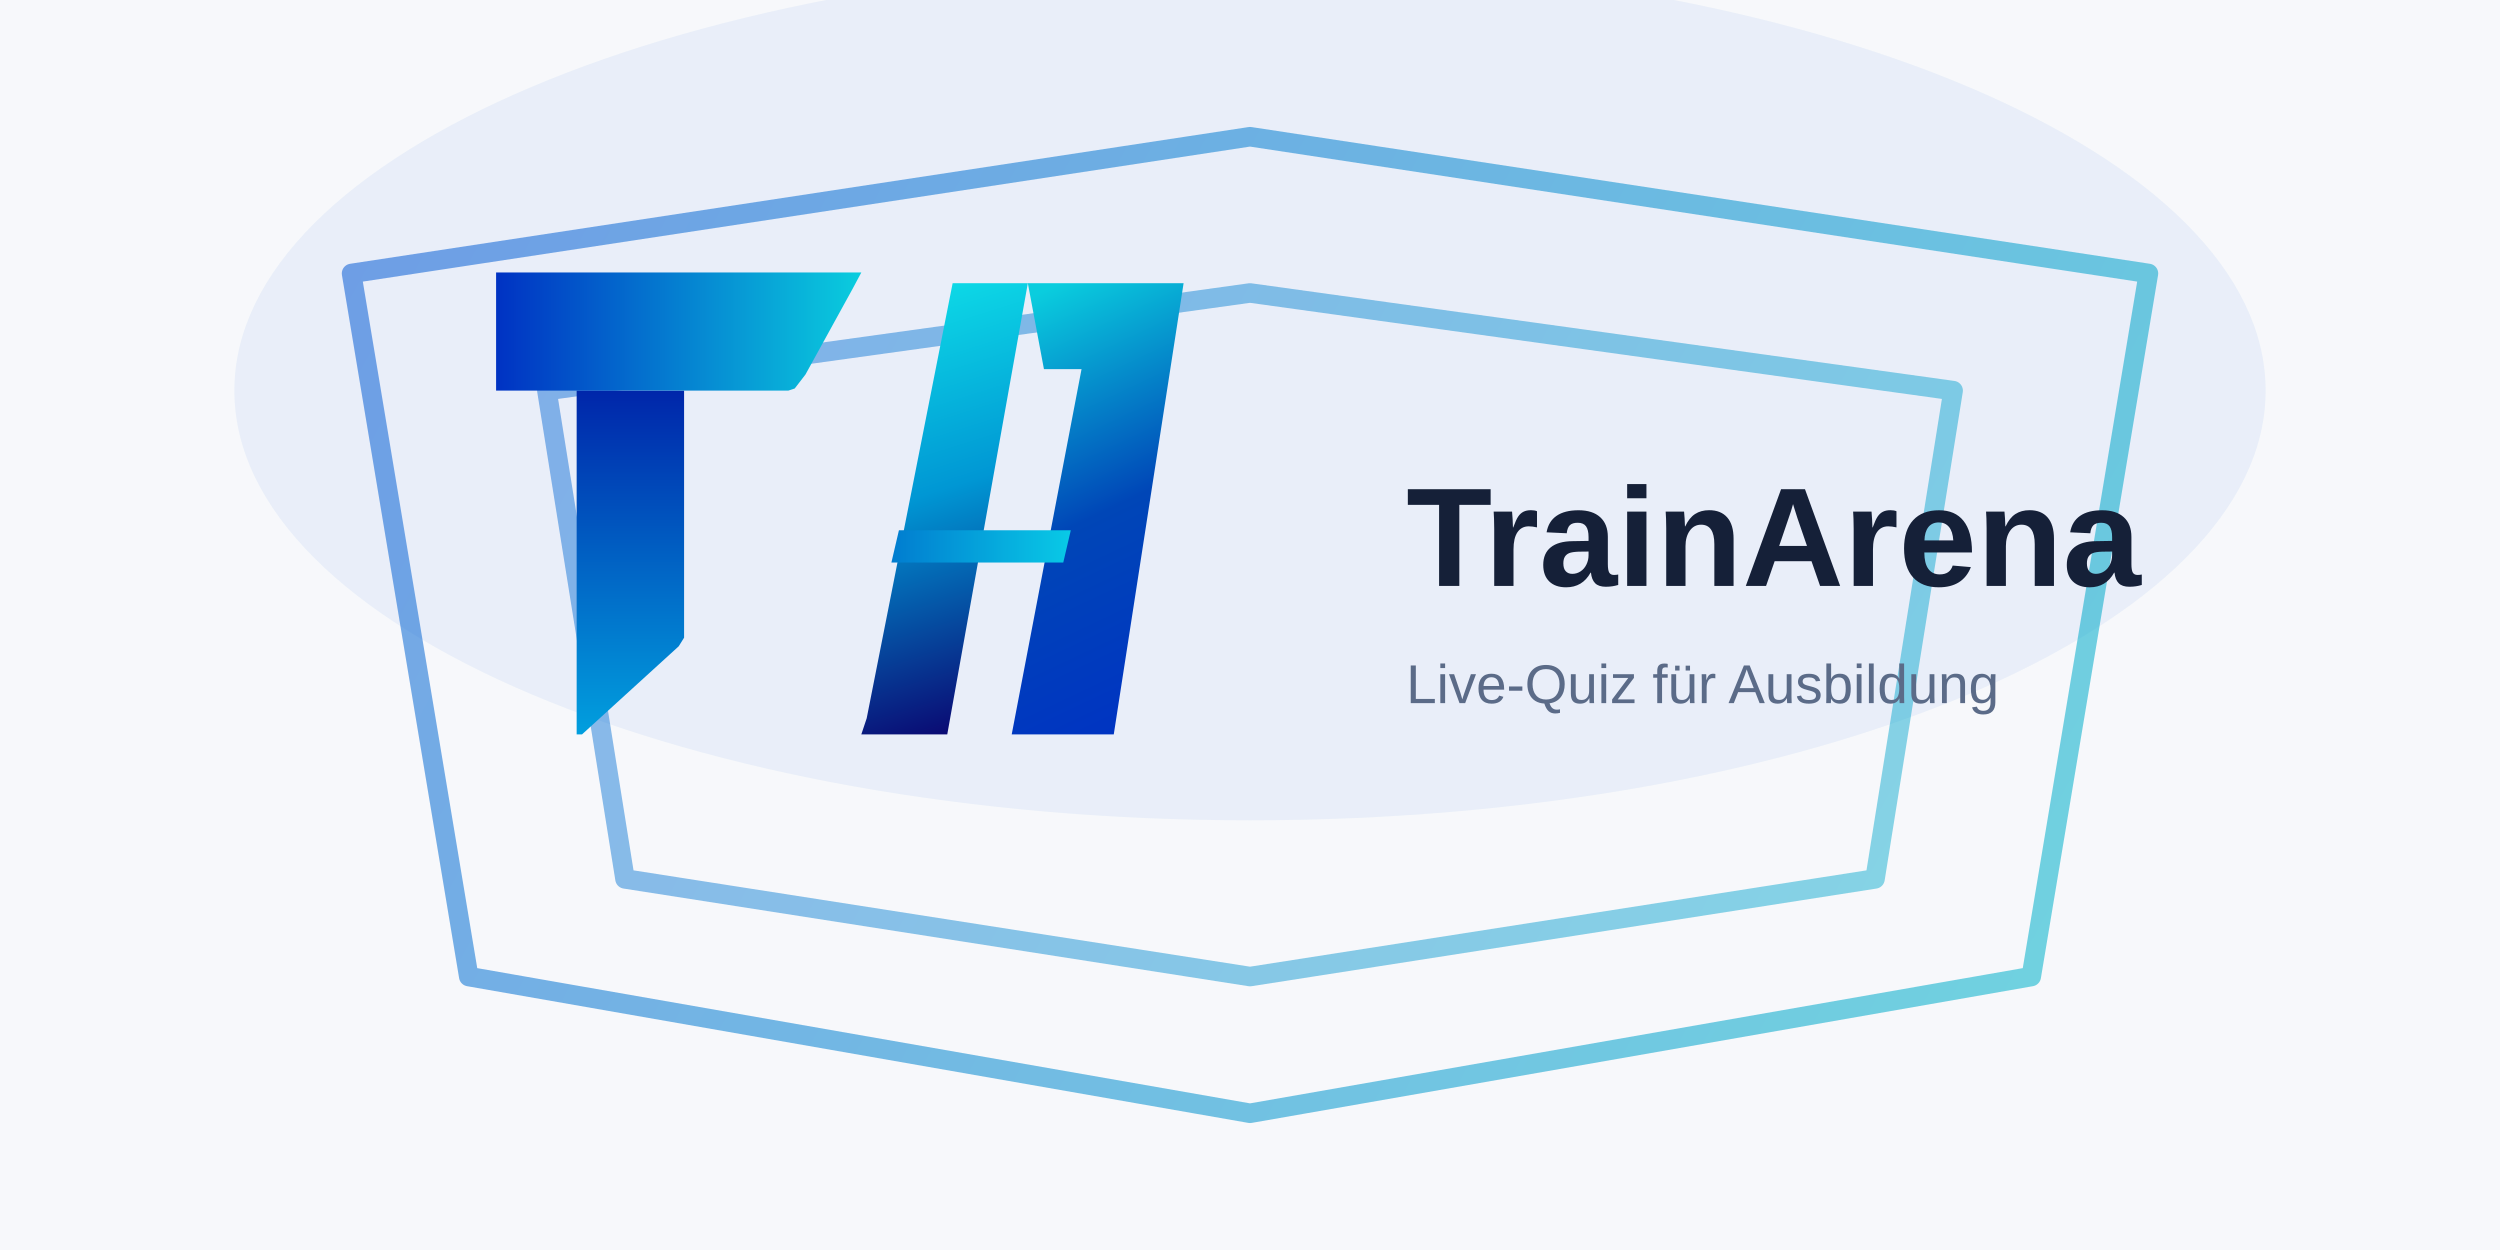
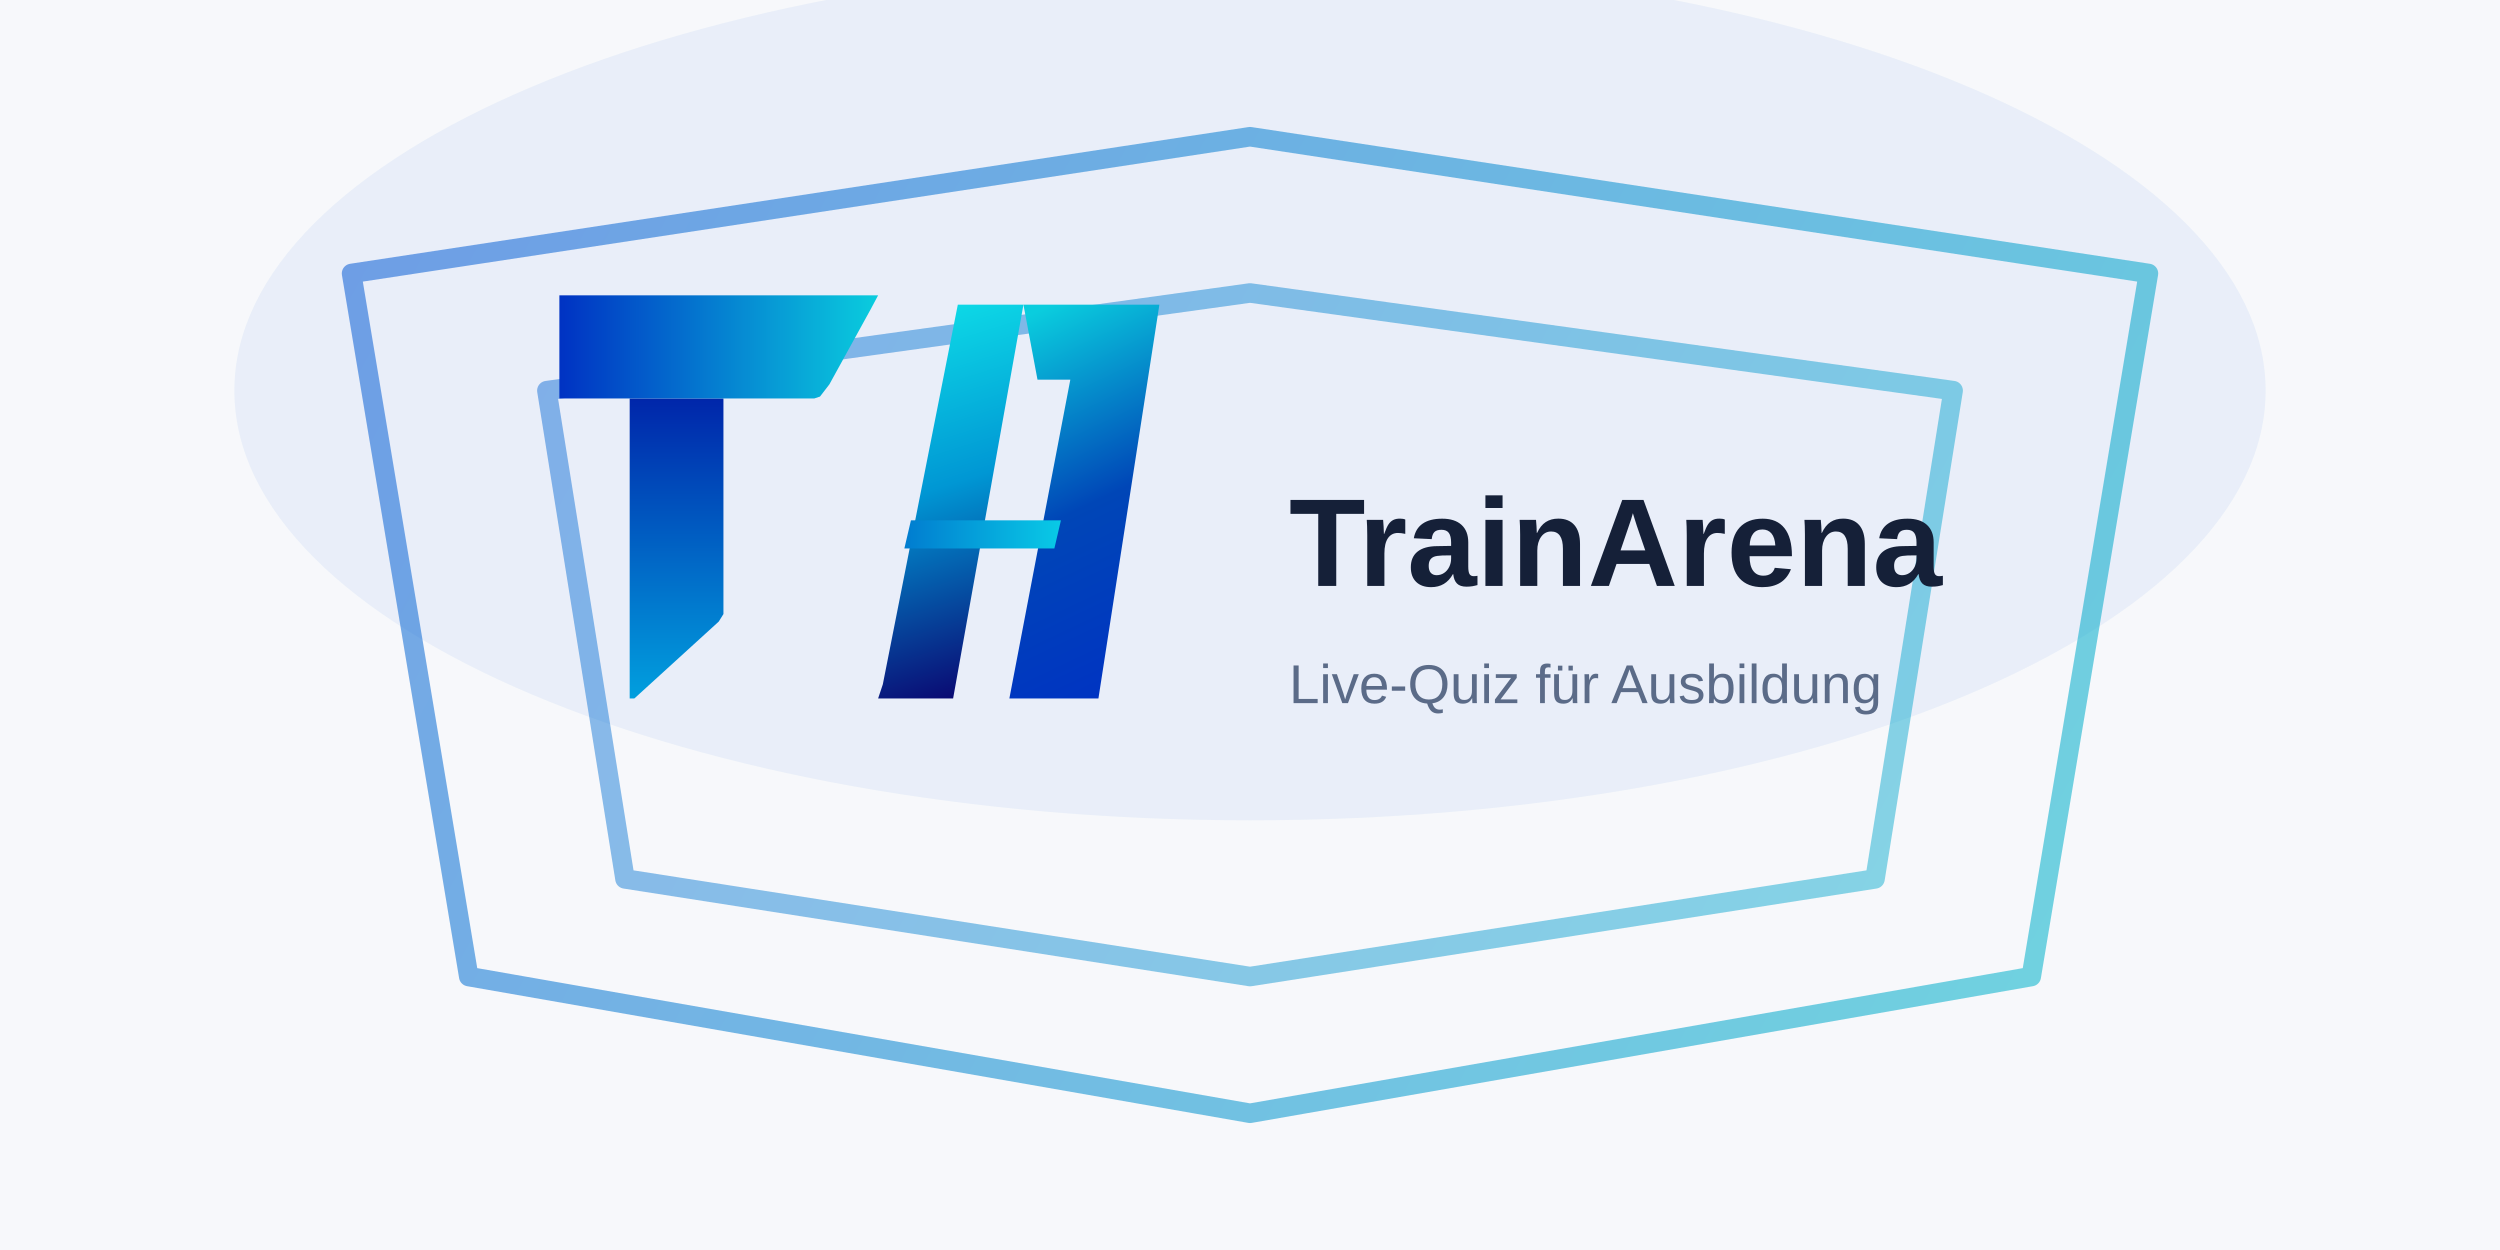
- <svg xmlns="http://www.w3.org/2000/svg" viewBox="0 0 1280 640" width="1280" height="640" role="img" aria-label="TrainArena — Live-Quiz für Ausbildung">
+ <svg xmlns="http://www.w3.org/2000/svg" viewBox="0 0 1280 640" width="1280" height="640" role="img" aria-label="TrainArena - Live-Quiz fuer Ausbildung">
  <defs>
    <linearGradient id="bGradBar" x1="80" y1="120" x2="420" y2="120" gradientUnits="userSpaceOnUse">
      <stop offset="0" stop-color="#0032C3" />
      <stop offset="1" stop-color="#0ACDDE" />
    </linearGradient>
    <linearGradient id="bGradStem" x1="200" y1="200" x2="200" y2="520" gradientUnits="userSpaceOnUse">
      <stop offset="0" stop-color="#0026AA" />
      <stop offset="1" stop-color="#019FDE" />
    </linearGradient>
    <linearGradient id="bGradALeft" x1="380" y1="140" x2="500" y2="520" gradientUnits="userSpaceOnUse">
      <stop offset="0" stop-color="#0DD8E6" />
      <stop offset="0.45" stop-color="#0097D4" />
      <stop offset="1" stop-color="#0A0A73" />
    </linearGradient>
    <linearGradient id="bGradARight" x1="520" y1="140" x2="700" y2="520" gradientUnits="userSpaceOnUse">
      <stop offset="0" stop-color="#0ACDDE" />
      <stop offset="0.5" stop-color="#0046B7" />
      <stop offset="1" stop-color="#0032C3" />
    </linearGradient>
    <linearGradient id="bGradCross" x1="430" y1="340" x2="620" y2="340" gradientUnits="userSpaceOnUse">
      <stop offset="0" stop-color="#0074CD" />
      <stop offset="1" stop-color="#09CCE7" />
    </linearGradient>
    <linearGradient id="arenaStroke" x1="200" y1="80" x2="1080" y2="560" gradientUnits="userSpaceOnUse">
      <stop offset="0" stop-color="#0a5cd6" />
      <stop offset="1" stop-color="#00b6c9" />
    </linearGradient>
  </defs>
  <rect width="1280" height="640" fill="#f7f8fb" />
  <ellipse cx="640" cy="200" rx="520" ry="220" fill="#0a5cd6" opacity="0.06" />
  <g fill="none" stroke="url(#arenaStroke)" stroke-width="10" stroke-linejoin="round" opacity="0.55">
    <path d="M180 140 L640 70 L1100 140 L1040 500 L640 570 L240 500 Z" />
    <path d="M280 200 L640 150 L1000 200 L960 450 L640 500 L320 450 Z" opacity="0.85" />
  </g>
-   <g transform="translate(210,90) scale(0.55)">
+   <g transform="translate(248,108) scale(0.48)">
    <path fill="url(#bGradStem)" d="M155 200 L255 200 L255 430 L250 438 L160 520 L155 520 Z" />
    <path fill="url(#bGradBar)" d="M80 90 L420 90 L412 105 L368 185 L358 198 L352 200 L80 200 Z" />
    <path fill="url(#bGradALeft)" d="M505 100 L575 100 L500 520 L420 520 L425 505 Z" />
    <path fill="url(#bGradARight)" d="M575 100 L720 100 L655 520 L560 520 L625 180 L590 180 Z" />
    <path fill="url(#bGradCross)" d="M455 330 L615 330 L608 360 L448 360 Z" />
  </g>
-   <text x="720" y="300" font-family="Segoe UI, Helvetica Neue, Arial, sans-serif" font-size="72" font-weight="700" fill="#152038">TrainArena</text>
-   <text x="720" y="360" font-family="Segoe UI, Helvetica Neue, Arial, sans-serif" font-size="28" font-weight="500" fill="#5b6b88">Live-Quiz für Ausbildung</text>
+   <text x="660" y="300" font-family="Segoe UI, Helvetica Neue, Arial, sans-serif" font-size="64" font-weight="700" fill="#152038">TrainArena</text>
+   <text x="660" y="360" font-family="Segoe UI, Helvetica Neue, Arial, sans-serif" font-size="28" font-weight="500" fill="#5b6b88">Live-Quiz für Ausbildung</text>
</svg>
